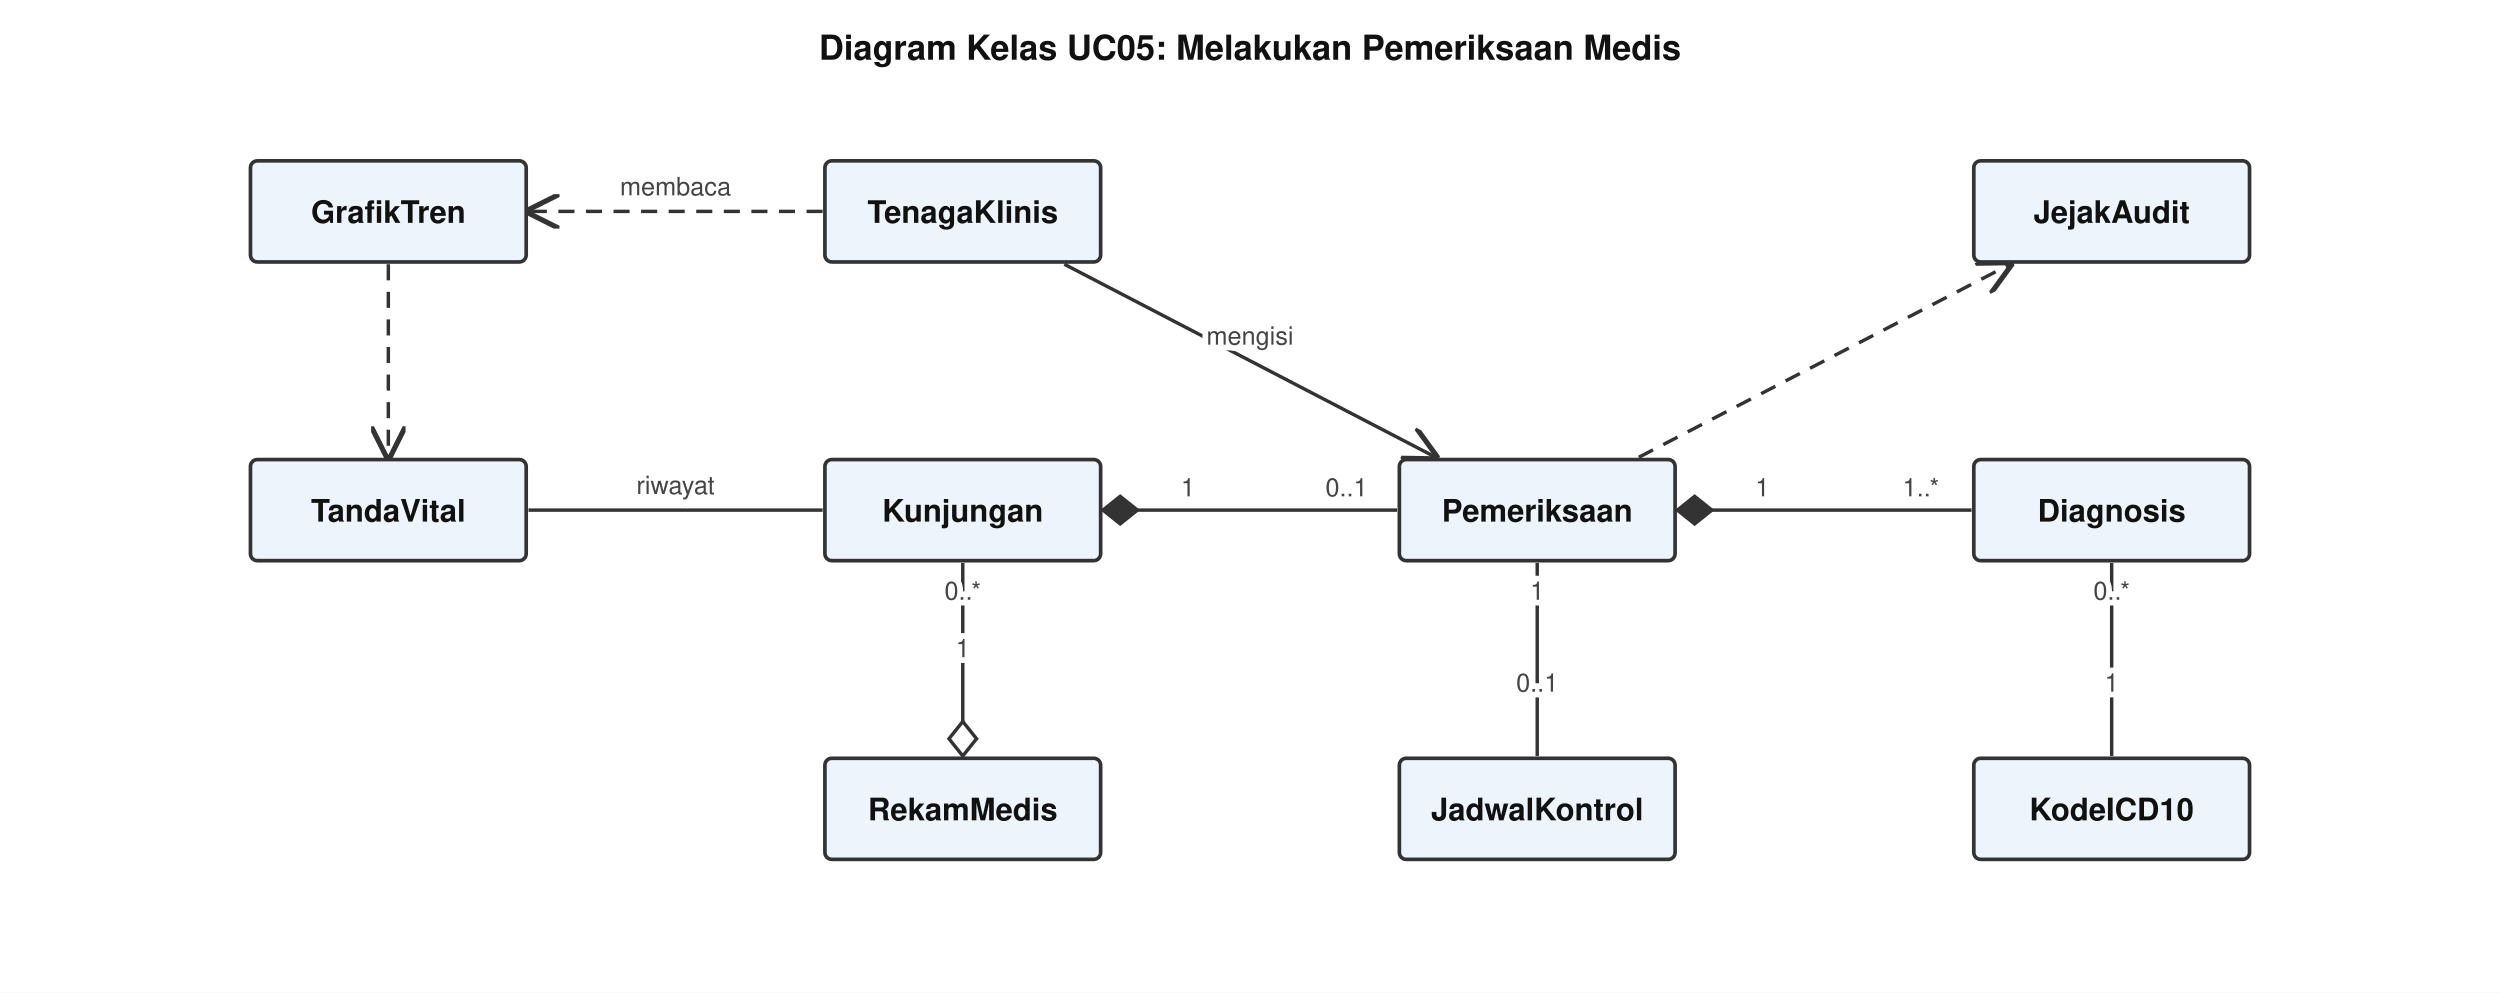
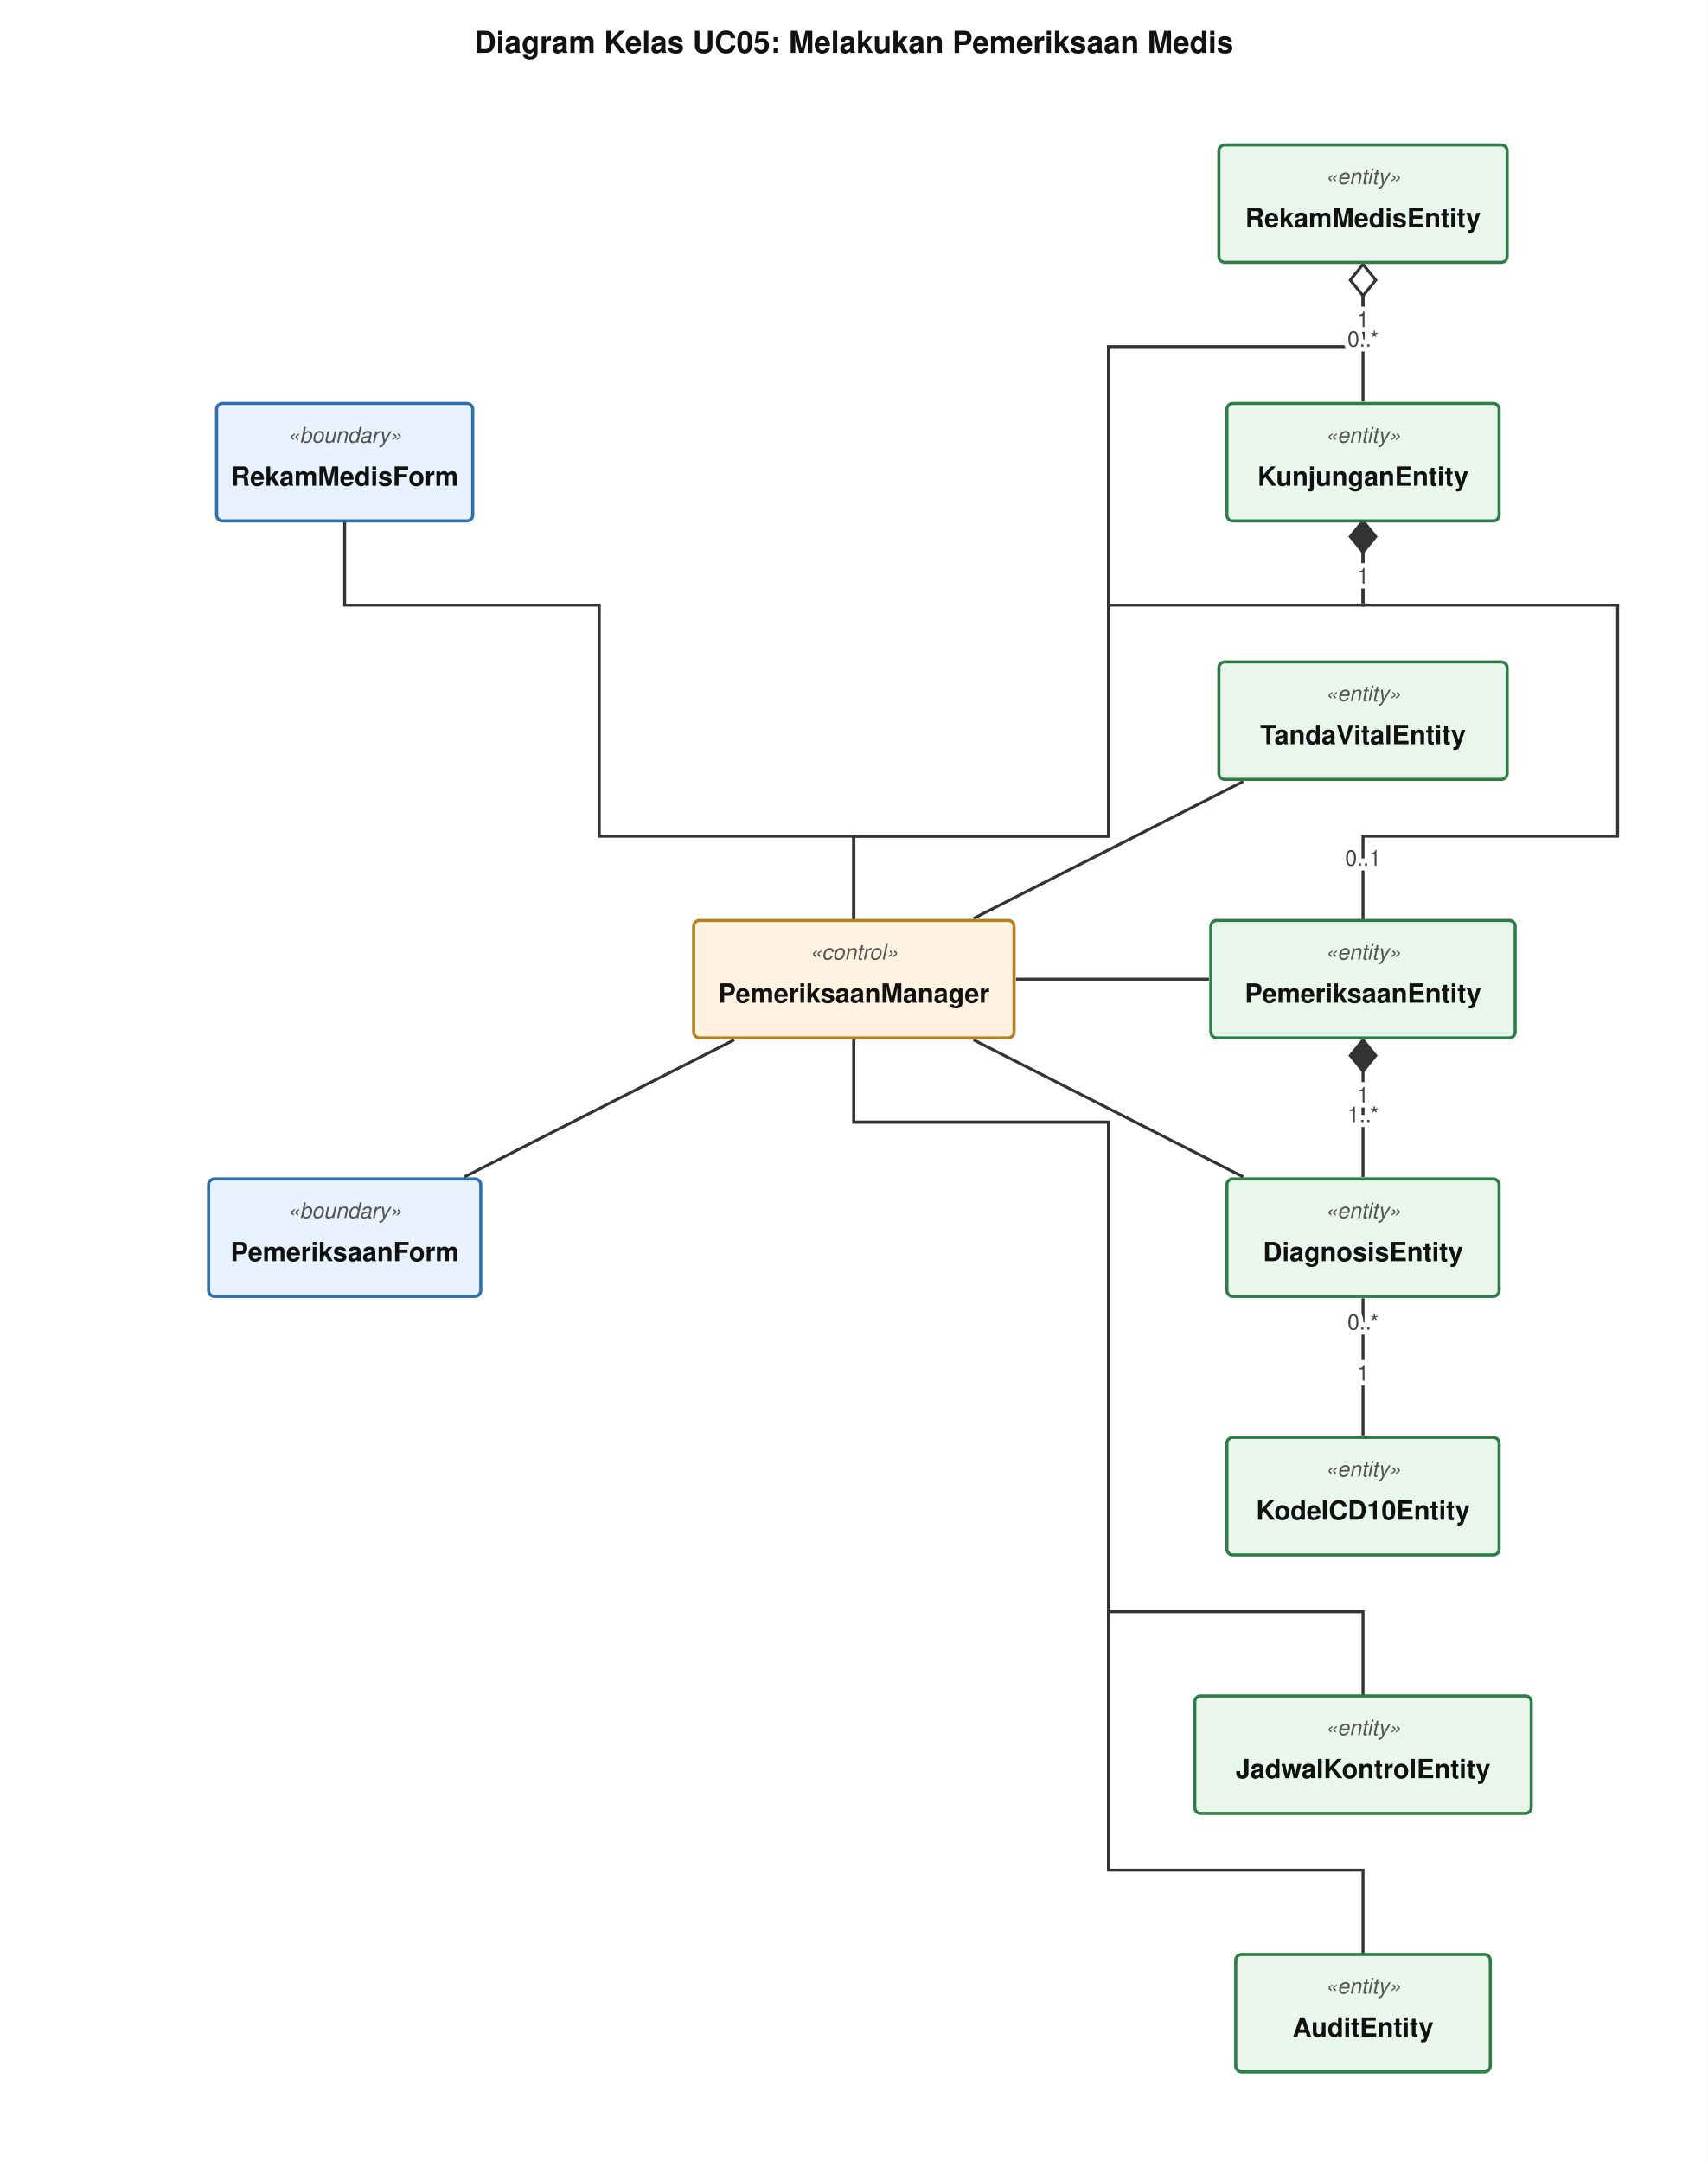
- <svg xmlns="http://www.w3.org/2000/svg" viewBox="0 0 1088 432" width="1088" height="432" font-family="Segoe UI, Helvetica, Arial, sans-serif">
-   <rect width="1088" height="432" fill="#ffffff" />
+ <svg xmlns="http://www.w3.org/2000/svg" viewBox="0 0 872 1104" width="872" height="1104" font-family="Segoe UI, Helvetica, Arial, sans-serif">
+   <rect width="872" height="1104" fill="#ffffff" />
  <defs>
    <marker id="op" viewBox="0 0 10 10" refX="9" refY="5" markerWidth="10" markerHeight="10" orient="auto-start-reverse">
      <path d="M0,0 L10,5 L0,10" fill="none" stroke="#333" stroke-width="1.5" />
    </marker>
  </defs>
-   <text x="544" y="26" font-size="15" font-weight="600" fill="#111" text-anchor="middle">Diagram Kelas UC05: Melakukan Pemeriksaan Medis</text>
-   <line x1="463.2" y1="115.0" x2="624.8" y2="199.0" stroke="#333" stroke-width="1.5" marker-end="url(#op)" />
-   <text x="544" y="150" font-size="11" fill="#444" text-anchor="middle">
-     <tspan dy="0" style="paint-order:stroke;stroke:#fff;stroke-width:5px">mengisi</tspan>
-   </text>
-   <line x1="358.0" y1="92.0" x2="230.0" y2="92.0" stroke="#333" stroke-width="1.5" stroke-dasharray="7,5" marker-end="url(#op)" />
-   <text x="294" y="85" font-size="11" fill="#444" text-anchor="middle">
-     <tspan dy="0" style="paint-order:stroke;stroke:#fff;stroke-width:5px">membaca</tspan>
-   </text>
-   <line x1="169.0" y1="115.0" x2="169.0" y2="199.0" stroke="#333" stroke-width="1.5" stroke-dasharray="7,5" marker-end="url(#op)" />
-   <line x1="230.0" y1="222.0" x2="358.0" y2="222.0" stroke="#333" stroke-width="1.5" />
-   <text x="294" y="215" font-size="11" fill="#444" text-anchor="middle">
-     <tspan dy="0" style="paint-order:stroke;stroke:#fff;stroke-width:5px">riwayat</tspan>
-   </text>
-   <polygon points="419.0,329.0 425.0,321.5 419.0,314.0 413.0,321.5" fill="#ffffff" stroke="#333" stroke-width="1.5" />
-   <line x1="419.0" y1="314.0" x2="419.0" y2="245.0" stroke="#333" stroke-width="1.5" />
-   <text x="419" y="286" font-size="11" fill="#444" text-anchor="middle" style="paint-order:stroke;stroke:#fff;stroke-width:5px">1</text>
-   <text x="419" y="261" font-size="11" fill="#444" text-anchor="middle" style="paint-order:stroke;stroke:#fff;stroke-width:5px">0..*</text>
-   <polygon points="480.0,222.0 487.5,228.0 495.0,222.0 487.5,216.0" fill="#333" stroke="#333" stroke-width="1.5" />
-   <line x1="495.0" y1="222.0" x2="608.0" y2="222.0" stroke="#333" stroke-width="1.5" />
-   <text x="517" y="216" font-size="11" fill="#444" text-anchor="middle" style="paint-order:stroke;stroke:#fff;stroke-width:5px">1</text>
-   <text x="586" y="216" font-size="11" fill="#444" text-anchor="middle" style="paint-order:stroke;stroke:#fff;stroke-width:5px">0..1</text>
-   <polygon points="730.0,222.0 737.5,228.0 745.0,222.0 737.5,216.0" fill="#333" stroke="#333" stroke-width="1.5" />
-   <line x1="745.0" y1="222.0" x2="858.0" y2="222.0" stroke="#333" stroke-width="1.5" />
-   <text x="767" y="216" font-size="11" fill="#444" text-anchor="middle" style="paint-order:stroke;stroke:#fff;stroke-width:5px">1</text>
-   <text x="836" y="216" font-size="11" fill="#444" text-anchor="middle" style="paint-order:stroke;stroke:#fff;stroke-width:5px">1..*</text>
-   <line x1="919.0" y1="245.0" x2="919.0" y2="329.0" stroke="#333" stroke-width="1.5" />
-   <text x="919" y="261" font-size="11" fill="#444" text-anchor="middle" style="paint-order:stroke;stroke:#fff;stroke-width:5px">0..*</text>
-   <text x="919" y="301" font-size="11" fill="#444" text-anchor="middle" style="paint-order:stroke;stroke:#fff;stroke-width:5px">1</text>
-   <line x1="669.0" y1="245.0" x2="669.0" y2="329.0" stroke="#333" stroke-width="1.5" />
-   <text x="669" y="261" font-size="11" fill="#444" text-anchor="middle" style="paint-order:stroke;stroke:#fff;stroke-width:5px">1</text>
-   <text x="669" y="301" font-size="11" fill="#444" text-anchor="middle" style="paint-order:stroke;stroke:#fff;stroke-width:5px">0..1</text>
-   <line x1="713.2" y1="199.0" x2="874.8" y2="115.0" stroke="#333" stroke-width="1.5" stroke-dasharray="7,5" marker-end="url(#op)" />
-   <rect x="109.0" y="70.0" width="120.0" height="44.0" rx="3" fill="#eef4fb" stroke="#333" stroke-width="1.6" />
-   <text x="169.0" y="97.0" font-size="13.5" fill="#111" text-anchor="middle" font-weight="600">GrafikTren</text>
-   <rect x="359.0" y="70.0" width="120.0" height="44.0" rx="3" fill="#eef4fb" stroke="#333" stroke-width="1.6" />
-   <text x="419.0" y="97.0" font-size="13.5" fill="#111" text-anchor="middle" font-weight="600">TenagaKlinis</text>
-   <rect x="859.0" y="70.0" width="120.0" height="44.0" rx="3" fill="#eef4fb" stroke="#333" stroke-width="1.6" />
-   <text x="919.0" y="97.0" font-size="13.5" fill="#111" text-anchor="middle" font-weight="600">JejakAudit</text>
-   <rect x="109.0" y="200.0" width="120.0" height="44.0" rx="3" fill="#eef4fb" stroke="#333" stroke-width="1.6" />
-   <text x="169.0" y="227.0" font-size="13.5" fill="#111" text-anchor="middle" font-weight="600">TandaVital</text>
-   <rect x="359.0" y="200.0" width="120.0" height="44.0" rx="3" fill="#eef4fb" stroke="#333" stroke-width="1.6" />
-   <text x="419.0" y="227.0" font-size="13.5" fill="#111" text-anchor="middle" font-weight="600">Kunjungan</text>
-   <rect x="609.0" y="200.0" width="120.0" height="44.0" rx="3" fill="#eef4fb" stroke="#333" stroke-width="1.6" />
-   <text x="669.0" y="227.0" font-size="13.5" fill="#111" text-anchor="middle" font-weight="600">Pemeriksaan</text>
-   <rect x="859.0" y="200.0" width="120.0" height="44.0" rx="3" fill="#eef4fb" stroke="#333" stroke-width="1.6" />
-   <text x="919.0" y="227.0" font-size="13.5" fill="#111" text-anchor="middle" font-weight="600">Diagnosis</text>
-   <rect x="359.0" y="330.0" width="120.0" height="44.0" rx="3" fill="#eef4fb" stroke="#333" stroke-width="1.6" />
-   <text x="419.0" y="357.0" font-size="13.5" fill="#111" text-anchor="middle" font-weight="600">RekamMedis</text>
-   <rect x="609.0" y="330.0" width="120.0" height="44.0" rx="3" fill="#eef4fb" stroke="#333" stroke-width="1.6" />
-   <text x="669.0" y="357.0" font-size="13.5" fill="#111" text-anchor="middle" font-weight="600">JadwalKontrol</text>
-   <rect x="859.0" y="330.0" width="120.0" height="44.0" rx="3" fill="#eef4fb" stroke="#333" stroke-width="1.6" />
-   <text x="919.0" y="357.0" font-size="13.5" fill="#111" text-anchor="middle" font-weight="600">KodeICD10</text>
+   <text x="436" y="27" font-size="15.5" font-weight="600" fill="#111" text-anchor="middle">Diagram Kelas UC05: Melakukan Pemeriksaan Medis</text>
+   <path d="M 176.0,266.0 L 176.0,309.0 L 306.0,309.0 L 306.0,427.0 L 436.0,427.0 L 436.0,470.0" fill="none" stroke="#333" stroke-width="1.5" />
+   <line x1="237.1" y1="601.0" x2="374.9" y2="531.0" stroke="#333" stroke-width="1.5" />
+   <path d="M 436.0,470.0 L 436.0,427.0 L 566.0,427.0 L 566.0,177.0 L 696.0,177.0 L 696.0,134.0" fill="none" stroke="#333" stroke-width="1.5" />
+   <path d="M 436.0,470.0 L 436.0,427.0 L 566.0,427.0 L 566.0,309.0 L 696.0,309.0 L 696.0,266.0" fill="none" stroke="#333" stroke-width="1.5" />
+   <line x1="497.1" y1="469.0" x2="634.9" y2="399.0" stroke="#333" stroke-width="1.5" />
+   <line x1="518.8" y1="500.0" x2="617.3" y2="500.0" stroke="#333" stroke-width="1.5" />
+   <line x1="497.1" y1="531.0" x2="634.9" y2="601.0" stroke="#333" stroke-width="1.5" />
+   <path d="M 436.0,530.0 L 436.0,573.0 L 566.0,573.0 L 566.0,823.0 L 696.0,823.0 L 696.0,866.0" fill="none" stroke="#333" stroke-width="1.5" />
+   <path d="M 436.0,530.0 L 436.0,573.0 L 566.0,573.0 L 566.0,955.0 L 696.0,955.0 L 696.0,998.0" fill="none" stroke="#333" stroke-width="1.5" />
+   <polygon points="696.0,135.0 689.5,143.0 696.0,151.0 702.5,143.0" fill="#ffffff" stroke="#333" stroke-width="1.5" />
+   <line x1="696.0" y1="151.0" x2="696.0" y2="205.0" stroke="#333" stroke-width="1.5" />
+   <text x="696" y="167" font-size="11" fill="#444" text-anchor="middle" style="paint-order:stroke;stroke:#fff;stroke-width:5px">1</text>
+   <text x="696" y="177" font-size="11" fill="#444" text-anchor="middle" style="paint-order:stroke;stroke:#fff;stroke-width:5px">0..*</text>
+   <polygon points="696.0,266.0 689.5,274.0 696.0,282.0 702.5,274.0" fill="#333" stroke="#333" stroke-width="1.5" />
+   <path d="M 696.0,282.0 L 696.0,309.0 L 826.0,309.0 L 826.0,427.0 L 696.0,427.0 L 696.0,470.0" fill="none" stroke="#333" stroke-width="1.5" />
+   <text x="696" y="298" font-size="11" fill="#444" text-anchor="middle" style="paint-order:stroke;stroke:#fff;stroke-width:5px">1</text>
+   <text x="696" y="442" font-size="11" fill="#444" text-anchor="middle" style="paint-order:stroke;stroke:#fff;stroke-width:5px">0..1</text>
+   <polygon points="696.0,531.0 689.5,539.0 696.0,547.0 702.5,539.0" fill="#333" stroke="#333" stroke-width="1.5" />
+   <line x1="696.0" y1="547.0" x2="696.0" y2="601.0" stroke="#333" stroke-width="1.5" />
+   <text x="696" y="563" font-size="11" fill="#444" text-anchor="middle" style="paint-order:stroke;stroke:#fff;stroke-width:5px">1</text>
+   <text x="696" y="573" font-size="11" fill="#444" text-anchor="middle" style="paint-order:stroke;stroke:#fff;stroke-width:5px">1..*</text>
+   <line x1="696.0" y1="663.0" x2="696.0" y2="733.0" stroke="#333" stroke-width="1.5" />
+   <text x="696" y="679" font-size="11" fill="#444" text-anchor="middle" style="paint-order:stroke;stroke:#fff;stroke-width:5px">0..*</text>
+   <text x="696" y="705" font-size="11" fill="#444" text-anchor="middle" style="paint-order:stroke;stroke:#fff;stroke-width:5px">1</text>
+   <rect x="110.6" y="206.0" width="130.8" height="60.0" rx="3" fill="#e8f2fd" stroke="#2f6fae" stroke-width="1.6" />
+   <text x="176.0" y="226.0" font-size="11" fill="#555" text-anchor="middle" font-style="italic">«boundary»</text>
+   <text x="176.0" y="248.0" font-size="13.5" fill="#111" text-anchor="middle" font-weight="600">RekamMedisForm</text>
+   <rect x="106.5" y="602.0" width="139.0" height="60.0" rx="3" fill="#e8f2fd" stroke="#2f6fae" stroke-width="1.6" />
+   <text x="176.0" y="622.0" font-size="11" fill="#555" text-anchor="middle" font-style="italic">«boundary»</text>
+   <text x="176.0" y="644.0" font-size="13.5" fill="#111" text-anchor="middle" font-weight="600">PemeriksaanForm</text>
+   <rect x="354.2" y="470.0" width="163.6" height="60.0" rx="3" fill="#fdf2e0" stroke="#b5801f" stroke-width="1.6" />
+   <text x="436.0" y="490.0" font-size="11" fill="#555" text-anchor="middle" font-style="italic">«control»</text>
+   <text x="436.0" y="512.0" font-size="13.5" fill="#111" text-anchor="middle" font-weight="600">PemeriksaanManager</text>
+   <rect x="622.4" y="74.0" width="147.2" height="60.0" rx="3" fill="#e9f6ec" stroke="#2f7d46" stroke-width="1.6" />
+   <text x="696.0" y="94.0" font-size="11" fill="#555" text-anchor="middle" font-style="italic">«entity»</text>
+   <text x="696.0" y="116.0" font-size="13.5" fill="#111" text-anchor="middle" font-weight="600">RekamMedisEntity</text>
+   <rect x="626.5" y="206.0" width="139.0" height="60.0" rx="3" fill="#e9f6ec" stroke="#2f7d46" stroke-width="1.6" />
+   <text x="696.0" y="226.0" font-size="11" fill="#555" text-anchor="middle" font-style="italic">«entity»</text>
+   <text x="696.0" y="248.0" font-size="13.5" fill="#111" text-anchor="middle" font-weight="600">KunjunganEntity</text>
+   <rect x="622.4" y="338.0" width="147.2" height="60.0" rx="3" fill="#e9f6ec" stroke="#2f7d46" stroke-width="1.6" />
+   <text x="696.0" y="358.0" font-size="11" fill="#555" text-anchor="middle" font-style="italic">«entity»</text>
+   <text x="696.0" y="380.0" font-size="13.5" fill="#111" text-anchor="middle" font-weight="600">TandaVitalEntity</text>
+   <rect x="618.3" y="470.0" width="155.4" height="60.0" rx="3" fill="#e9f6ec" stroke="#2f7d46" stroke-width="1.6" />
+   <text x="696.0" y="490.0" font-size="11" fill="#555" text-anchor="middle" font-style="italic">«entity»</text>
+   <text x="696.0" y="512.0" font-size="13.5" fill="#111" text-anchor="middle" font-weight="600">PemeriksaanEntity</text>
+   <rect x="626.5" y="602.0" width="139.0" height="60.0" rx="3" fill="#e9f6ec" stroke="#2f7d46" stroke-width="1.6" />
+   <text x="696.0" y="622.0" font-size="11" fill="#555" text-anchor="middle" font-style="italic">«entity»</text>
+   <text x="696.0" y="644.0" font-size="13.5" fill="#111" text-anchor="middle" font-weight="600">DiagnosisEntity</text>
+   <rect x="626.5" y="734.0" width="139.0" height="60.0" rx="3" fill="#e9f6ec" stroke="#2f7d46" stroke-width="1.6" />
+   <text x="696.0" y="754.0" font-size="11" fill="#555" text-anchor="middle" font-style="italic">«entity»</text>
+   <text x="696.0" y="776.0" font-size="13.5" fill="#111" text-anchor="middle" font-weight="600">KodeICD10Entity</text>
+   <rect x="610.1" y="866.0" width="171.8" height="60.0" rx="3" fill="#e9f6ec" stroke="#2f7d46" stroke-width="1.6" />
+   <text x="696.0" y="886.0" font-size="11" fill="#555" text-anchor="middle" font-style="italic">«entity»</text>
+   <text x="696.0" y="908.0" font-size="13.5" fill="#111" text-anchor="middle" font-weight="600">JadwalKontrolEntity</text>
+   <rect x="631.0" y="998.0" width="130.0" height="60.0" rx="3" fill="#e9f6ec" stroke="#2f7d46" stroke-width="1.6" />
+   <text x="696.0" y="1018.0" font-size="11" fill="#555" text-anchor="middle" font-style="italic">«entity»</text>
+   <text x="696.0" y="1040.0" font-size="13.5" fill="#111" text-anchor="middle" font-weight="600">AuditEntity</text>
</svg>
